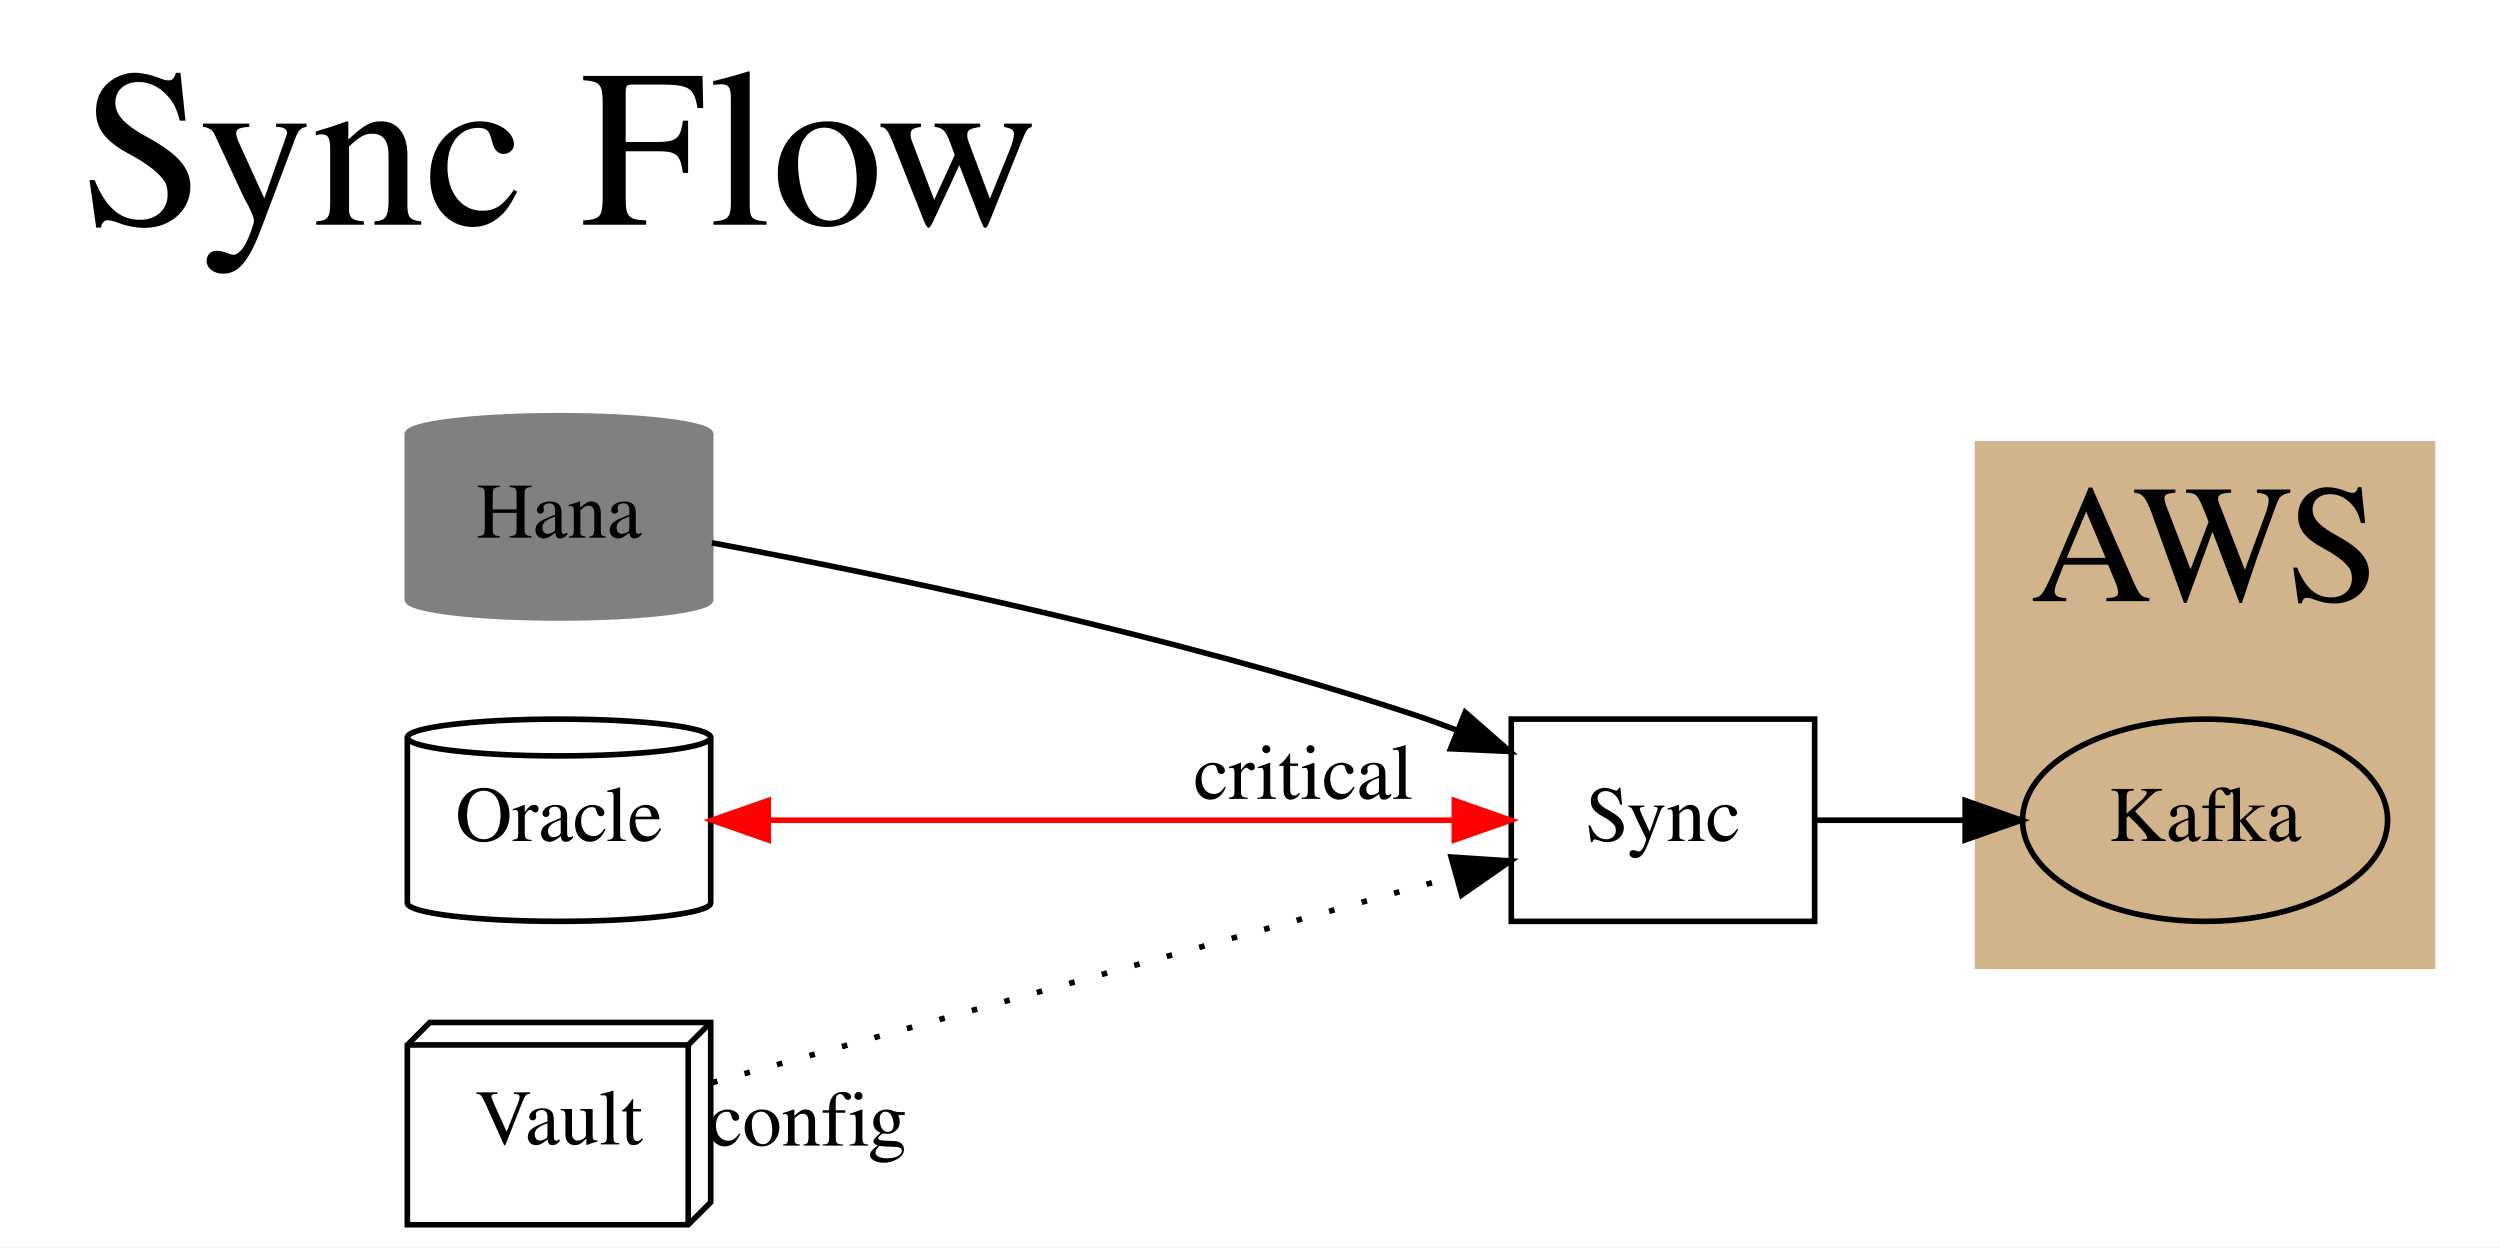
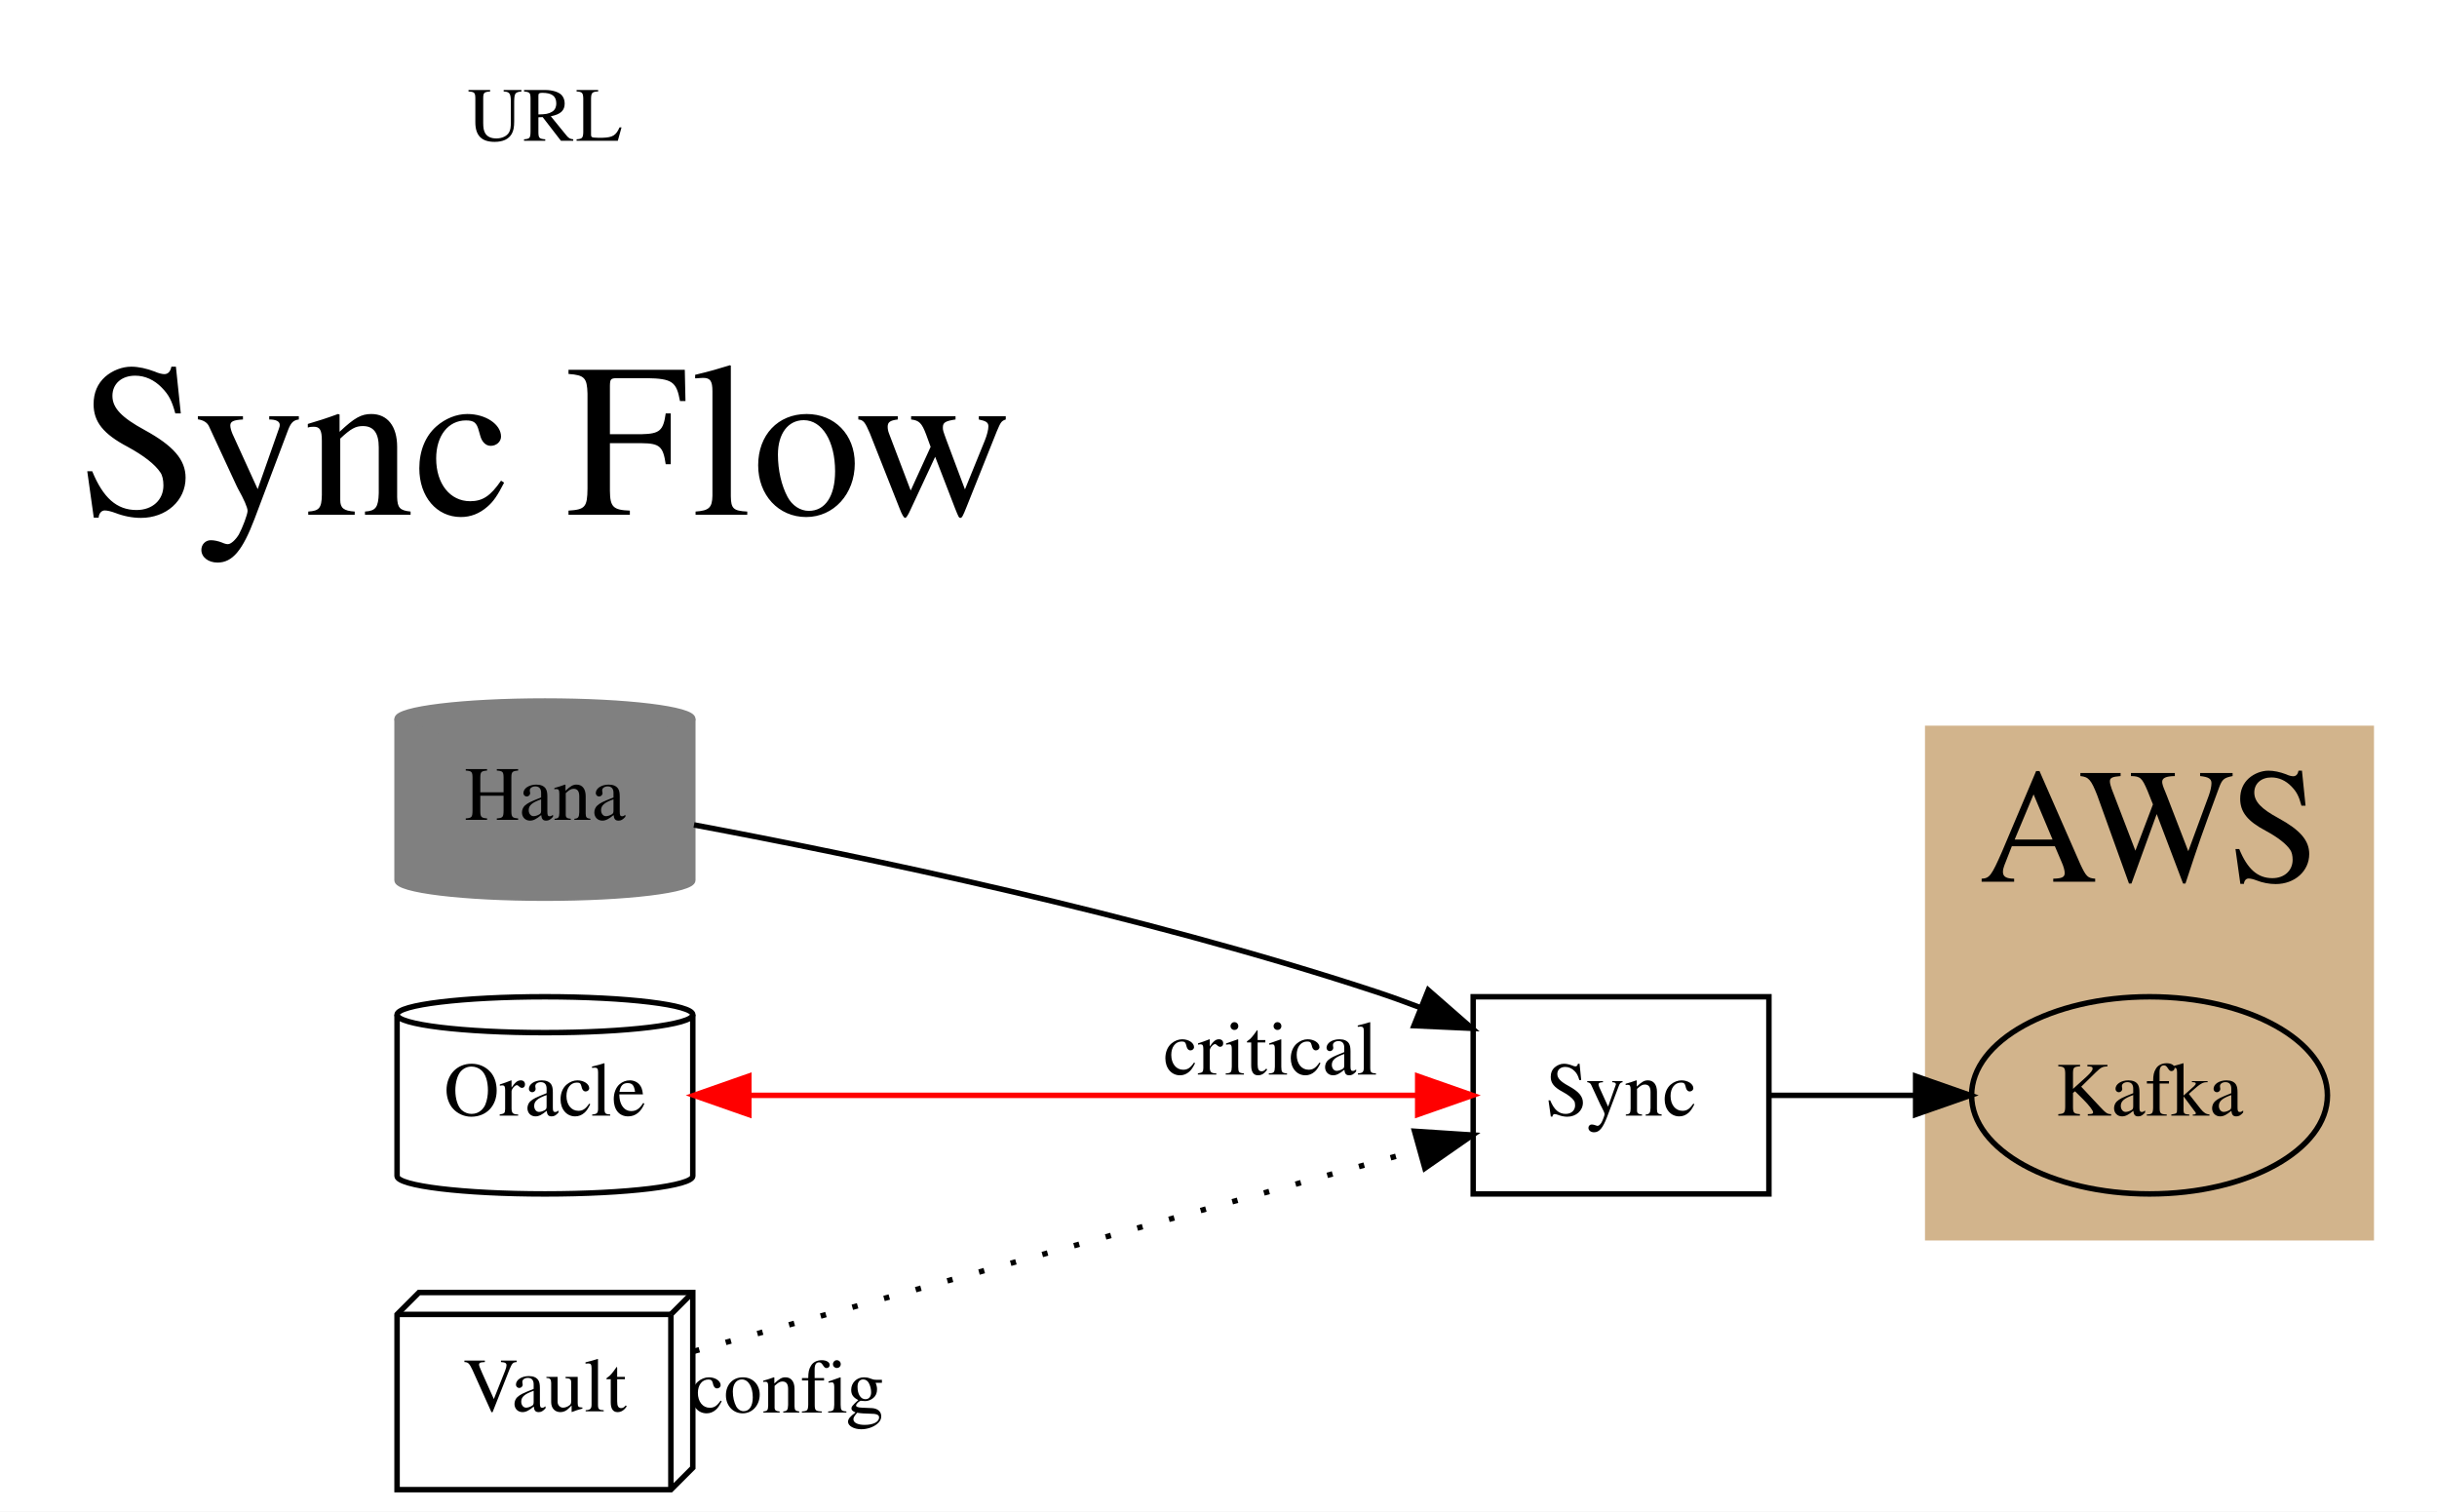
- <svg xmlns="http://www.w3.org/2000/svg" width="445pt" height="222pt" viewBox="0.00 0.00 444.99 222.00">
-   <g id="graph0" class="graph" transform="scale(1 1) rotate(0) translate(4 218)">
-     <polygon fill="white" stroke="transparent" points="-4,4 -4,-218 440.99,-218 440.99,4 -4,4" />
+ <svg xmlns="http://www.w3.org/2000/svg" xmlns:xlink="http://www.w3.org/1999/xlink" width="445pt" height="276pt" viewBox="0.00 0.00 444.99 276.00">
+   <g id="graph0" class="graph" transform="scale(1 1) rotate(0) translate(4 272)">
+     <polygon fill="white" stroke="transparent" points="-4,4 -4,-272 440.99,-272 440.99,4 -4,4" />
    <g id="clust1" class="cluster">
      <polygon fill="tan" stroke="tan" points="348,-46 348,-139 428.99,-139 428.99,-46 348,-46" />
      <text text-anchor="middle" x="388.5" y="-111" font-family="Times,serif" font-size="30.00">AWS</text>
    </g>
    <g id="node1" class="node">
      <path fill="gray" stroke="gray" d="M122.5,-140.73C122.5,-142.53 110.4,-144 95.5,-144 80.6,-144 68.5,-142.53 68.5,-140.73 68.5,-140.73 68.5,-111.27 68.5,-111.27 68.5,-109.47 80.6,-108 95.5,-108 110.4,-108 122.5,-109.47 122.5,-111.27 122.5,-111.27 122.5,-140.73 122.5,-140.73" />
      <path fill="none" stroke="gray" d="M122.5,-140.73C122.5,-138.92 110.4,-137.45 95.5,-137.45 80.6,-137.45 68.5,-138.92 68.5,-140.73" />
      <text text-anchor="middle" x="95.5" y="-122.3" font-family="Times,serif" font-size="14.00">Hana</text>
    </g>
    <g id="node2" class="node">
      <polygon fill="none" stroke="black" points="319,-90 265,-90 265,-54 319,-54 319,-90" />
      <text text-anchor="middle" x="292" y="-68.3" font-family="Times,serif" font-size="14.00">Sync</text>
    </g>
    <g id="edge1" class="edge">
      <path fill="none" stroke="black" d="M122.72,-121.38C153.06,-115.7 204.32,-105.05 247,-91 249.74,-90.1 252.55,-89.09 255.35,-88.02" />
      <polygon fill="black" stroke="black" points="256.8,-91.21 264.77,-84.24 254.19,-84.72 256.8,-91.21" />
    </g>
    <g id="node3" class="node">
      <ellipse fill="none" stroke="black" cx="388.5" cy="-72" rx="32.49" ry="18" />
      <text text-anchor="middle" x="388.5" y="-68.3" font-family="Times,serif" font-size="14.00">Kafka</text>
    </g>
    <g id="edge2" class="edge">
      <path fill="none" stroke="black" d="M319.07,-72C327.33,-72 336.67,-72 345.74,-72" />
      <polygon fill="black" stroke="black" points="345.79,-75.5 355.79,-72 345.79,-68.5 345.79,-75.5" />
    </g>
    <g id="node4" class="node">
      <path fill="none" stroke="black" d="M122.5,-86.73C122.5,-88.53 110.4,-90 95.5,-90 80.6,-90 68.5,-88.53 68.5,-86.73 68.5,-86.73 68.5,-57.27 68.5,-57.27 68.5,-55.47 80.6,-54 95.5,-54 110.4,-54 122.5,-55.47 122.5,-57.27 122.5,-57.27 122.5,-86.73 122.5,-86.73" />
      <path fill="none" stroke="black" d="M122.5,-86.73C122.5,-84.92 110.4,-83.45 95.5,-83.45 80.6,-83.45 68.5,-84.92 68.5,-86.73" />
      <text text-anchor="middle" x="95.5" y="-68.3" font-family="Times,serif" font-size="14.00">Oracle</text>
    </g>
    <g id="edge3" class="edge">
      <path fill="none" stroke="red" d="M132.97,-72C167.77,-72 219.93,-72 254.68,-72" />
      <polygon fill="red" stroke="red" points="132.73,-68.5 122.73,-72 132.73,-75.5 132.73,-68.5" />
      <polygon fill="red" stroke="red" points="254.87,-75.5 264.87,-72 254.87,-68.5 254.87,-75.5" />
      <text text-anchor="middle" x="228" y="-75.8" font-family="Times,serif" font-size="14.00">critical</text>
    </g>
    <g id="node5" class="node">
      <polygon fill="none" stroke="black" points="122.5,-36 72.5,-36 68.5,-32 68.5,0 118.5,0 122.5,-4 122.5,-36" />
      <polyline fill="none" stroke="black" points="118.5,-32 68.5,-32 " />
      <polyline fill="none" stroke="black" points="118.5,-32 118.5,0 " />
      <polyline fill="none" stroke="black" points="118.5,-32 122.5,-36 " />
      <text text-anchor="middle" x="95.5" y="-14.3" font-family="Times,serif" font-size="14.00">Vault</text>
    </g>
    <g id="edge4" class="edge">
      <path fill="none" stroke="black" stroke-dasharray="1,5" d="M122.73,-25.28C156.9,-34.77 216.8,-51.4 255.14,-62.05" />
      <polygon fill="black" stroke="black" points="254.3,-65.44 264.87,-64.75 256.18,-58.7 254.3,-65.44" />
      <text text-anchor="middle" x="139.73" y="-14.08" font-family="Times,serif" font-size="14.00">config</text>
    </g>
    <g id="node6" class="node">
      <text text-anchor="middle" x="95.5" y="-178" font-family="Times,serif" font-size="40.00">Sync Flow</text>
    </g>
+     <g id="node7" class="node">
+       <g id="a_node7">
+         <a xlink:href="https://dreampuf.github.io/GraphvizOnline/?url=https://raw.githubusercontent.com/curtcox/practical-graphviz/master/whiteboard.dot" xlink:title="URL">
+           <text text-anchor="middle" x="95.5" y="-246.3" font-family="Times,serif" font-size="14.00">URL</text>
+         </a>
+       </g>
+     </g>
  </g>
</svg>
